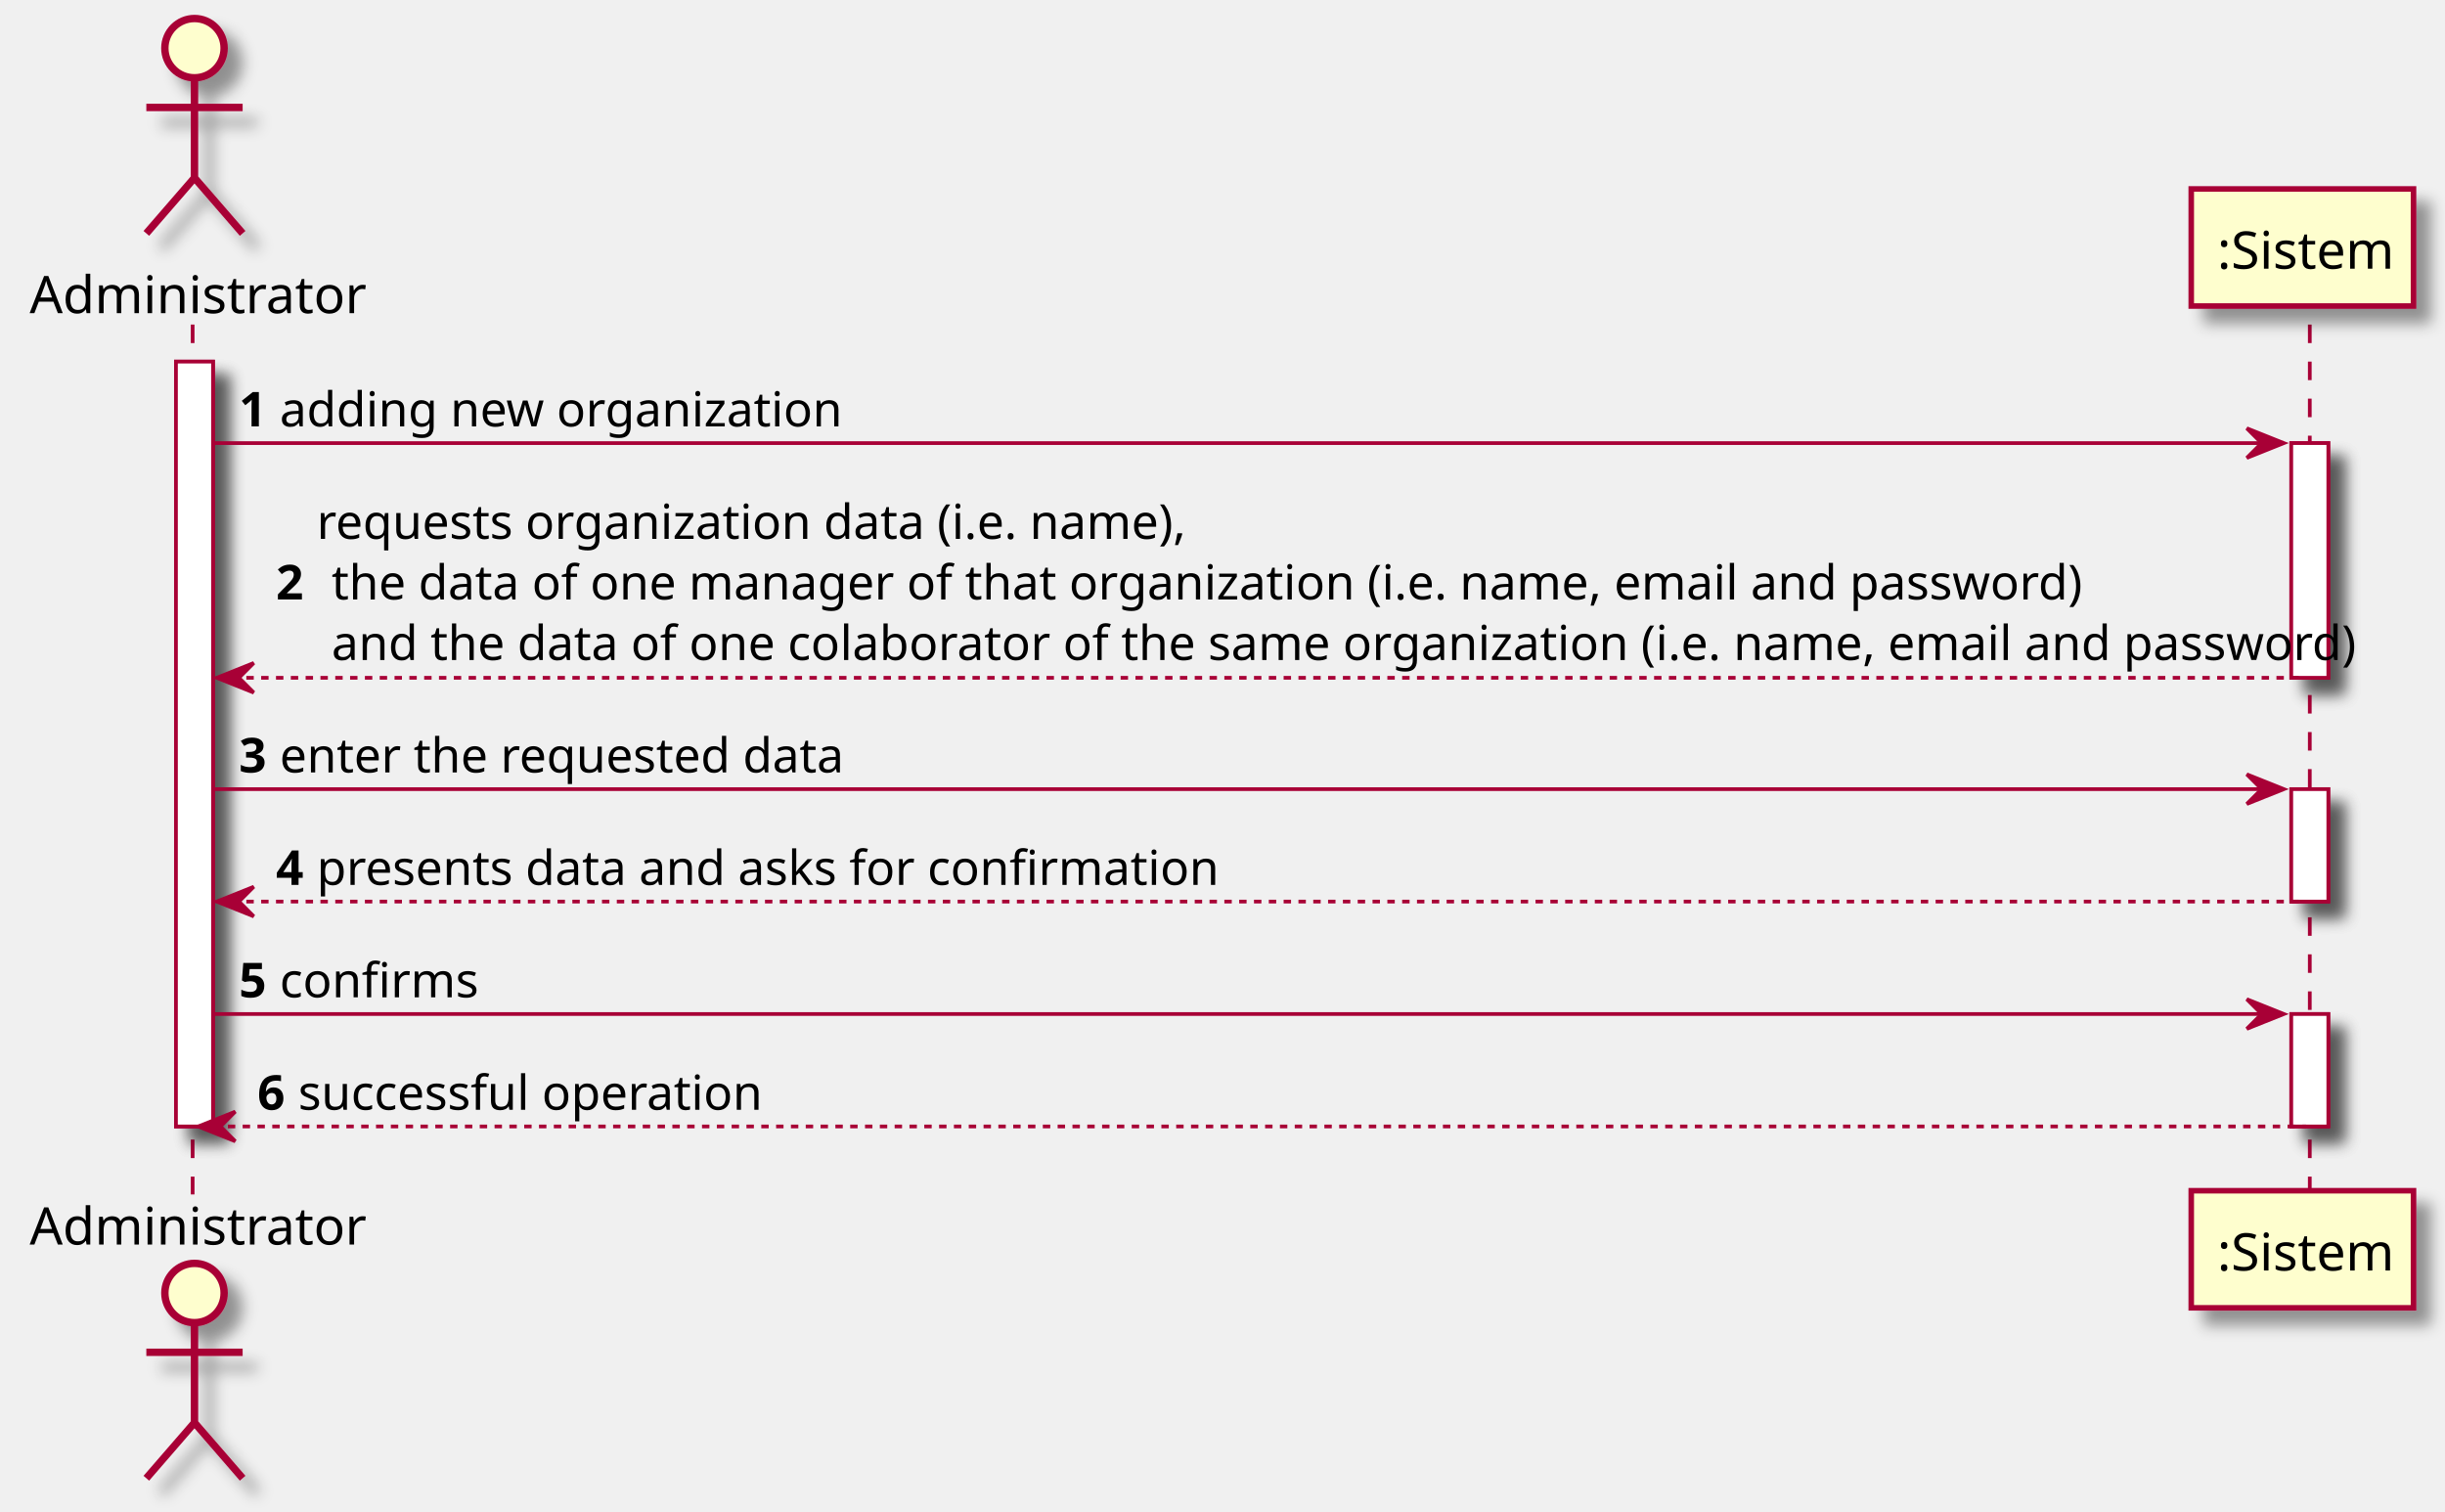
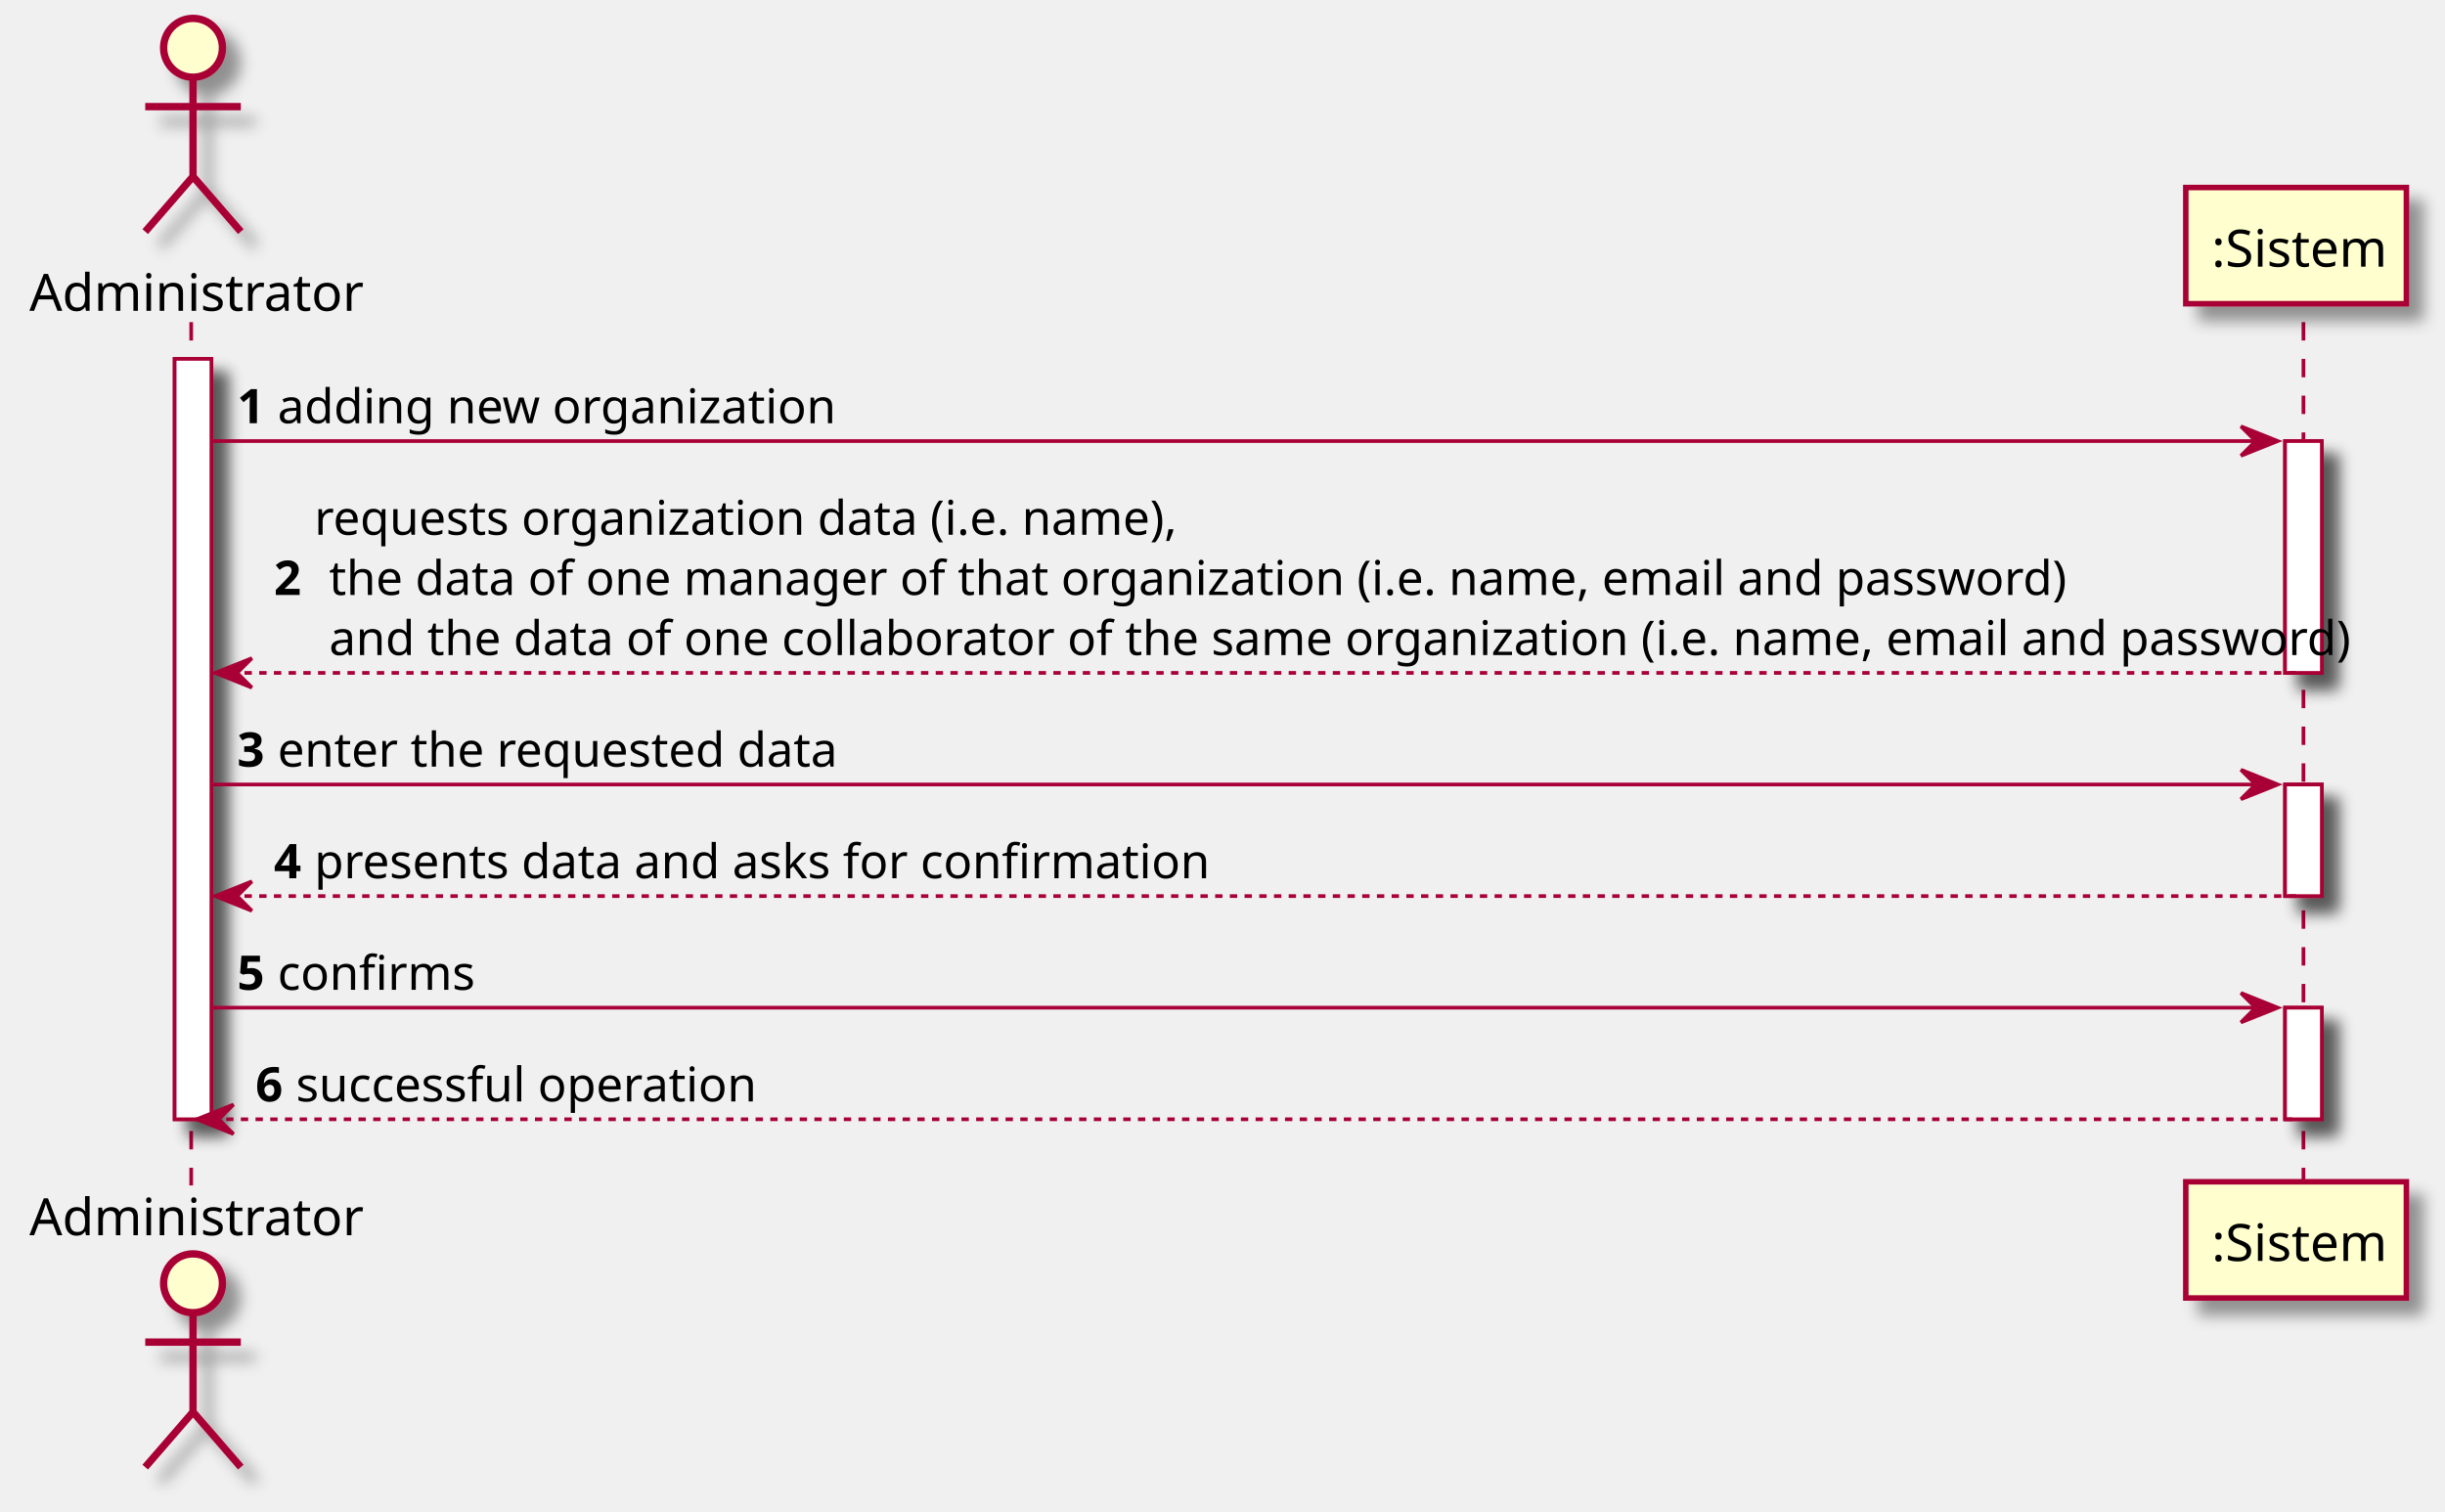
- <svg xmlns="http://www.w3.org/2000/svg" contentScriptType="application/ecmascript" contentStyleType="text/css" height="408px" preserveAspectRatio="none" style="width:660px;height:408px;" version="1.1" viewBox="0 0 660 408" width="660px" zoomAndPan="magnify">
+ <svg xmlns="http://www.w3.org/2000/svg" contentScriptType="application/ecmascript" contentStyleType="text/css" height="411px" preserveAspectRatio="none" style="width:665px;height:411px;" version="1.1" viewBox="0 0 665 411" width="665px" zoomAndPan="magnify">
  <defs>
-     <filter height="300%" id="f17lvtcsg5h4c7" width="300%" x="-1" y="-1">
+     <filter height="300%" id="f1tfb92w2xc3ox" width="300%" x="-1" y="-1">
      <feGaussianBlur result="blurOut" stdDeviation="2.0" />
      <feColorMatrix in="blurOut" result="blurOut2" type="matrix" values="0 0 0 0 0 0 0 0 0 0 0 0 0 0 0 0 0 0 .4 0" />
      <feOffset dx="4.0" dy="4.0" in="blurOut2" result="blurOut3" />
      <feBlend in="SourceGraphic" in2="blurOut3" mode="normal" />
    </filter>
  </defs>
  <g>
-     <rect fill="#FFFFFF" filter="url(#f17lvtcsg5h4c7)" height="206.461" style="stroke: #A80036; stroke-width: 1.0;" width="10" x="47.5" y="97.609" />
-     <rect fill="#FFFFFF" filter="url(#f17lvtcsg5h4c7)" height="63.352" style="stroke: #A80036; stroke-width: 1.0;" width="10" x="618.5" y="119.609" />
-     <rect fill="#FFFFFF" filter="url(#f17lvtcsg5h4c7)" height="30.352" style="stroke: #A80036; stroke-width: 1.0;" width="10" x="618.5" y="213.016" />
-     <rect fill="#FFFFFF" filter="url(#f17lvtcsg5h4c7)" height="30.352" style="stroke: #A80036; stroke-width: 1.0;" width="10" x="618.5" y="273.719" />
+     <rect fill="#FFFFFF" filter="url(#f1tfb92w2xc3ox)" height="206.812" style="stroke: #A80036; stroke-width: 1.0;" width="10" x="47.5" y="97.609" />
+     <rect fill="#FFFFFF" filter="url(#f1tfb92w2xc3ox)" height="63.055" style="stroke: #A80036; stroke-width: 1.0;" width="10" x="621.5" y="119.961" />
+     <rect fill="#FFFFFF" filter="url(#f1tfb92w2xc3ox)" height="30.352" style="stroke: #A80036; stroke-width: 1.0;" width="10" x="621.5" y="213.367" />
+     <rect fill="#FFFFFF" filter="url(#f1tfb92w2xc3ox)" height="30.352" style="stroke: #A80036; stroke-width: 1.0;" width="10" x="621.5" y="274.07" />
    <line style="stroke: #A80036; stroke-width: 1.0; stroke-dasharray: 5.0,5.0;" x1="52" x2="52" y1="87.609" y2="322.422" />
-     <line style="stroke: #A80036; stroke-width: 1.0; stroke-dasharray: 5.0,5.0;" x1="623.5" x2="623.5" y1="87.609" y2="322.422" />
+     <line style="stroke: #A80036; stroke-width: 1.0; stroke-dasharray: 5.0,5.0;" x1="626.5" x2="626.5" y1="87.609" y2="322.422" />
    <text fill="#000000" font-family="sans-serif" font-size="14" lengthAdjust="spacingAndGlyphs" textLength="83" x="8" y="84.533">Administrator</text>
-     <ellipse cx="52.5" cy="13" fill="#FEFECE" filter="url(#f17lvtcsg5h4c7)" rx="8" ry="8" style="stroke: #A80036; stroke-width: 2.0;" />
-     <path d="M52.5,21 L52.5,48 M39.5,29 L65.5,29 M52.5,48 L39.5,63 M52.5,48 L65.5,63 " fill="#FEFECE" filter="url(#f17lvtcsg5h4c7)" style="stroke: #A80036; stroke-width: 2.0;" />
+     <ellipse cx="52.5" cy="13" fill="#FEFECE" filter="url(#f1tfb92w2xc3ox)" rx="8" ry="8" style="stroke: #A80036; stroke-width: 2.0;" />
+     <path d="M52.5,21 L52.5,48 M39.5,29 L65.5,29 M52.5,48 L39.5,63 M52.5,48 L65.5,63 " fill="none" filter="url(#f1tfb92w2xc3ox)" style="stroke: #A80036; stroke-width: 2.0;" />
    <text fill="#000000" font-family="sans-serif" font-size="14" lengthAdjust="spacingAndGlyphs" textLength="83" x="8" y="335.955">Administrator</text>
-     <ellipse cx="52.5" cy="349.031" fill="#FEFECE" filter="url(#f17lvtcsg5h4c7)" rx="8" ry="8" style="stroke: #A80036; stroke-width: 2.0;" />
-     <path d="M52.5,357.031 L52.5,384.031 M39.5,365.031 L65.5,365.031 M52.5,384.031 L39.5,399.031 M52.5,384.031 L65.5,399.031 " fill="#FEFECE" filter="url(#f17lvtcsg5h4c7)" style="stroke: #A80036; stroke-width: 2.0;" />
-     <rect fill="#FEFECE" filter="url(#f17lvtcsg5h4c7)" height="31.609" style="stroke: #A80036; stroke-width: 1.5;" width="60" x="591.5" y="51" />
-     <text fill="#000000" font-family="sans-serif" font-size="14" lengthAdjust="spacingAndGlyphs" textLength="46" x="598.5" y="72.533">:Sistem</text>
-     <rect fill="#FEFECE" filter="url(#f17lvtcsg5h4c7)" height="31.609" style="stroke: #A80036; stroke-width: 1.5;" width="60" x="591.5" y="321.422" />
-     <text fill="#000000" font-family="sans-serif" font-size="14" lengthAdjust="spacingAndGlyphs" textLength="46" x="598.5" y="342.955">:Sistem</text>
-     <rect fill="#FFFFFF" filter="url(#f17lvtcsg5h4c7)" height="206.461" style="stroke: #A80036; stroke-width: 1.0;" width="10" x="47.5" y="97.609" />
-     <rect fill="#FFFFFF" filter="url(#f17lvtcsg5h4c7)" height="63.352" style="stroke: #A80036; stroke-width: 1.0;" width="10" x="618.5" y="119.609" />
-     <rect fill="#FFFFFF" filter="url(#f17lvtcsg5h4c7)" height="30.352" style="stroke: #A80036; stroke-width: 1.0;" width="10" x="618.5" y="213.016" />
-     <rect fill="#FFFFFF" filter="url(#f17lvtcsg5h4c7)" height="30.352" style="stroke: #A80036; stroke-width: 1.0;" width="10" x="618.5" y="273.719" />
-     <polygon fill="#A80036" points="606.5,115.609,616.5,119.609,606.5,123.609,610.5,119.609" style="stroke: #A80036; stroke-width: 1.0;" />
-     <line style="stroke: #A80036; stroke-width: 1.0;" x1="57.5" x2="612.5" y1="119.609" y2="119.609" />
+     <ellipse cx="52.5" cy="349.031" fill="#FEFECE" filter="url(#f1tfb92w2xc3ox)" rx="8" ry="8" style="stroke: #A80036; stroke-width: 2.0;" />
+     <path d="M52.5,357.031 L52.5,384.031 M39.5,365.031 L65.5,365.031 M52.5,384.031 L39.5,399.031 M52.5,384.031 L65.5,399.031 " fill="none" filter="url(#f1tfb92w2xc3ox)" style="stroke: #A80036; stroke-width: 2.0;" />
+     <rect fill="#FEFECE" filter="url(#f1tfb92w2xc3ox)" height="31.609" style="stroke: #A80036; stroke-width: 1.5;" width="60" x="594.5" y="51" />
+     <text fill="#000000" font-family="sans-serif" font-size="14" lengthAdjust="spacingAndGlyphs" textLength="46" x="601.5" y="72.533">:Sistem</text>
+     <rect fill="#FEFECE" filter="url(#f1tfb92w2xc3ox)" height="31.609" style="stroke: #A80036; stroke-width: 1.5;" width="60" x="594.5" y="321.422" />
+     <text fill="#000000" font-family="sans-serif" font-size="14" lengthAdjust="spacingAndGlyphs" textLength="46" x="601.5" y="342.955">:Sistem</text>
+     <rect fill="#FFFFFF" filter="url(#f1tfb92w2xc3ox)" height="206.812" style="stroke: #A80036; stroke-width: 1.0;" width="10" x="47.5" y="97.609" />
+     <rect fill="#FFFFFF" filter="url(#f1tfb92w2xc3ox)" height="63.055" style="stroke: #A80036; stroke-width: 1.0;" width="10" x="621.5" y="119.961" />
+     <rect fill="#FFFFFF" filter="url(#f1tfb92w2xc3ox)" height="30.352" style="stroke: #A80036; stroke-width: 1.0;" width="10" x="621.5" y="213.367" />
+     <rect fill="#FFFFFF" filter="url(#f1tfb92w2xc3ox)" height="30.352" style="stroke: #A80036; stroke-width: 1.0;" width="10" x="621.5" y="274.07" />
+     <polygon fill="#A80036" points="609.5,115.961,619.5,119.961,609.5,123.961,613.5,119.961" style="stroke: #A80036; stroke-width: 1.0;" />
+     <line style="stroke: #A80036; stroke-width: 1.0;" x1="57.5" x2="615.5" y1="119.961" y2="119.961" />
    <text fill="#000000" font-family="sans-serif" font-size="13" font-weight="bold" lengthAdjust="spacingAndGlyphs" textLength="7" x="64.5" y="115.105">1</text>
    <text fill="#000000" font-family="sans-serif" font-size="13" lengthAdjust="spacingAndGlyphs" textLength="139" x="75.5" y="115.105">adding new organization</text>
-     <polygon fill="#A80036" points="68.5,178.961,58.5,182.961,68.5,186.961,64.5,182.961" style="stroke: #A80036; stroke-width: 1.0;" />
-     <line style="stroke: #A80036; stroke-width: 1.0; stroke-dasharray: 2.0,2.0;" x1="62.5" x2="622.5" y1="182.961" y2="182.961" />
+     <polygon fill="#A80036" points="68.5,179.016,58.5,183.016,68.5,187.016,64.5,183.016" style="stroke: #A80036; stroke-width: 1.0;" />
+     <line style="stroke: #A80036; stroke-width: 1.0; stroke-dasharray: 2.0,2.0;" x1="62.5" x2="625.5" y1="183.016" y2="183.016" />
    <text fill="#000000" font-family="sans-serif" font-size="13" font-weight="bold" lengthAdjust="spacingAndGlyphs" textLength="7" x="74.5" y="161.808">2</text>
    <text fill="#000000" font-family="sans-serif" font-size="13" lengthAdjust="spacingAndGlyphs" textLength="223" x="85.5" y="145.456">requests organization data (i.e. name),</text>
    <text fill="#000000" font-family="sans-serif" font-size="13" lengthAdjust="spacingAndGlyphs" textLength="443" x="89.5" y="161.808">the data of one manager of that organization (i.e. name, email and password)</text>
-     <text fill="#000000" font-family="sans-serif" font-size="13" lengthAdjust="spacingAndGlyphs" textLength="522" x="89.5" y="178.159">and  the data of one colaborator of the same organization  (i.e. name, email and password)</text>
-     <polygon fill="#A80036" points="606.5,209.016,616.5,213.016,606.5,217.016,610.5,213.016" style="stroke: #A80036; stroke-width: 1.0;" />
-     <line style="stroke: #A80036; stroke-width: 1.0;" x1="57.5" x2="612.5" y1="213.016" y2="213.016" />
+     <text fill="#000000" font-family="sans-serif" font-size="13" lengthAdjust="spacingAndGlyphs" textLength="525" x="89.5" y="178.159">and  the data of one collaborator of the same organization  (i.e. name, email and password)</text>
+     <polygon fill="#A80036" points="609.5,209.367,619.5,213.367,609.5,217.367,613.5,213.367" style="stroke: #A80036; stroke-width: 1.0;" />
+     <line style="stroke: #A80036; stroke-width: 1.0;" x1="57.5" x2="615.5" y1="213.367" y2="213.367" />
    <text fill="#000000" font-family="sans-serif" font-size="13" font-weight="bold" lengthAdjust="spacingAndGlyphs" textLength="7" x="64.5" y="208.511">3</text>
    <text fill="#000000" font-family="sans-serif" font-size="13" lengthAdjust="spacingAndGlyphs" textLength="141" x="75.5" y="208.511">enter the requested data</text>
-     <polygon fill="#A80036" points="68.5,239.367,58.5,243.367,68.5,247.367,64.5,243.367" style="stroke: #A80036; stroke-width: 1.0;" />
-     <line style="stroke: #A80036; stroke-width: 1.0; stroke-dasharray: 2.0,2.0;" x1="62.5" x2="622.5" y1="243.367" y2="243.367" />
+     <polygon fill="#A80036" points="68.5,239.719,58.5,243.719,68.5,247.719,64.5,243.719" style="stroke: #A80036; stroke-width: 1.0;" />
+     <line style="stroke: #A80036; stroke-width: 1.0; stroke-dasharray: 2.0,2.0;" x1="62.5" x2="625.5" y1="243.719" y2="243.719" />
    <text fill="#000000" font-family="sans-serif" font-size="13" font-weight="bold" lengthAdjust="spacingAndGlyphs" textLength="7" x="74.5" y="238.862">4</text>
    <text fill="#000000" font-family="sans-serif" font-size="13" lengthAdjust="spacingAndGlyphs" textLength="228" x="85.5" y="238.862">presents data and asks for confirmation</text>
-     <polygon fill="#A80036" points="606.5,269.719,616.5,273.719,606.5,277.719,610.5,273.719" style="stroke: #A80036; stroke-width: 1.0;" />
-     <line style="stroke: #A80036; stroke-width: 1.0;" x1="57.5" x2="612.5" y1="273.719" y2="273.719" />
+     <polygon fill="#A80036" points="609.5,270.07,619.5,274.07,609.5,278.07,613.5,274.07" style="stroke: #A80036; stroke-width: 1.0;" />
+     <line style="stroke: #A80036; stroke-width: 1.0;" x1="57.5" x2="615.5" y1="274.07" y2="274.07" />
    <text fill="#000000" font-family="sans-serif" font-size="13" font-weight="bold" lengthAdjust="spacingAndGlyphs" textLength="7" x="64.5" y="269.214">5</text>
    <text fill="#000000" font-family="sans-serif" font-size="13" lengthAdjust="spacingAndGlyphs" textLength="49" x="75.5" y="269.214">confirms</text>
-     <polygon fill="#A80036" points="63.5,300.07,53.5,304.07,63.5,308.07,59.5,304.07" style="stroke: #A80036; stroke-width: 1.0;" />
-     <line style="stroke: #A80036; stroke-width: 1.0; stroke-dasharray: 2.0,2.0;" x1="57.5" x2="622.5" y1="304.07" y2="304.07" />
+     <polygon fill="#A80036" points="63.5,300.422,53.5,304.422,63.5,308.422,59.5,304.422" style="stroke: #A80036; stroke-width: 1.0;" />
+     <line style="stroke: #A80036; stroke-width: 1.0; stroke-dasharray: 2.0,2.0;" x1="57.5" x2="625.5" y1="304.422" y2="304.422" />
    <text fill="#000000" font-family="sans-serif" font-size="13" font-weight="bold" lengthAdjust="spacingAndGlyphs" textLength="7" x="69.5" y="299.565">6</text>
    <text fill="#000000" font-family="sans-serif" font-size="13" lengthAdjust="spacingAndGlyphs" textLength="119" x="80.5" y="299.565">successful operation</text>
  </g>
</svg>
